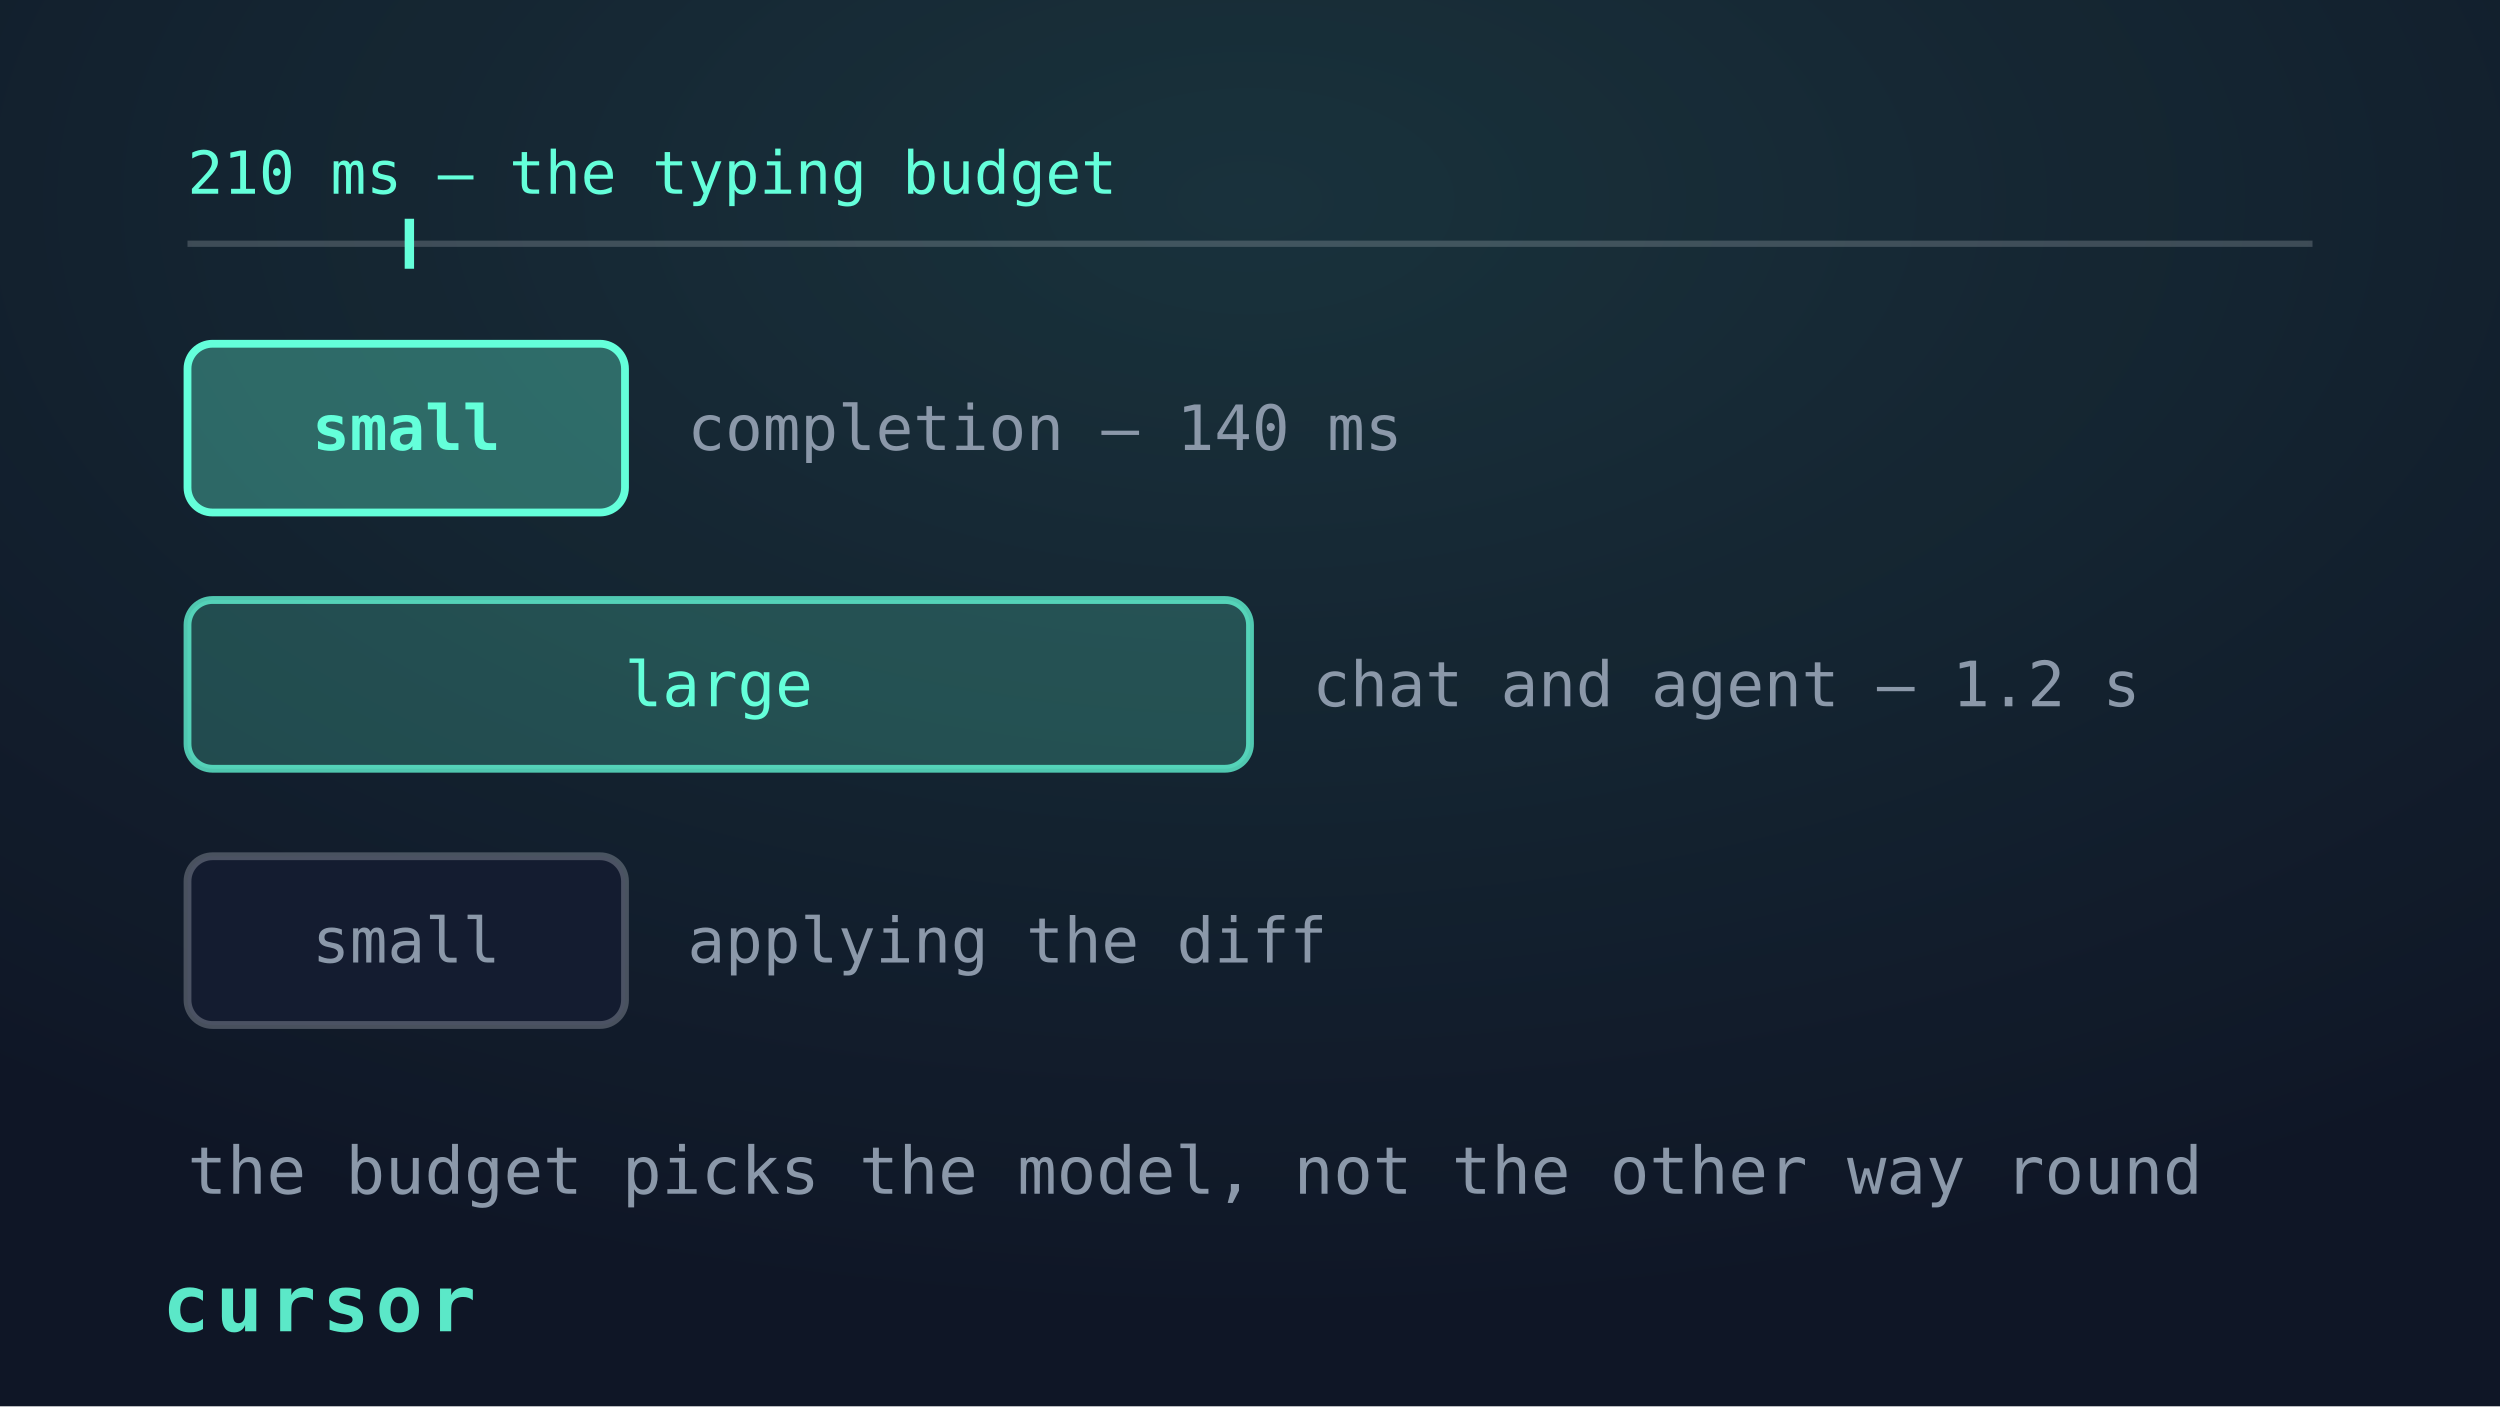
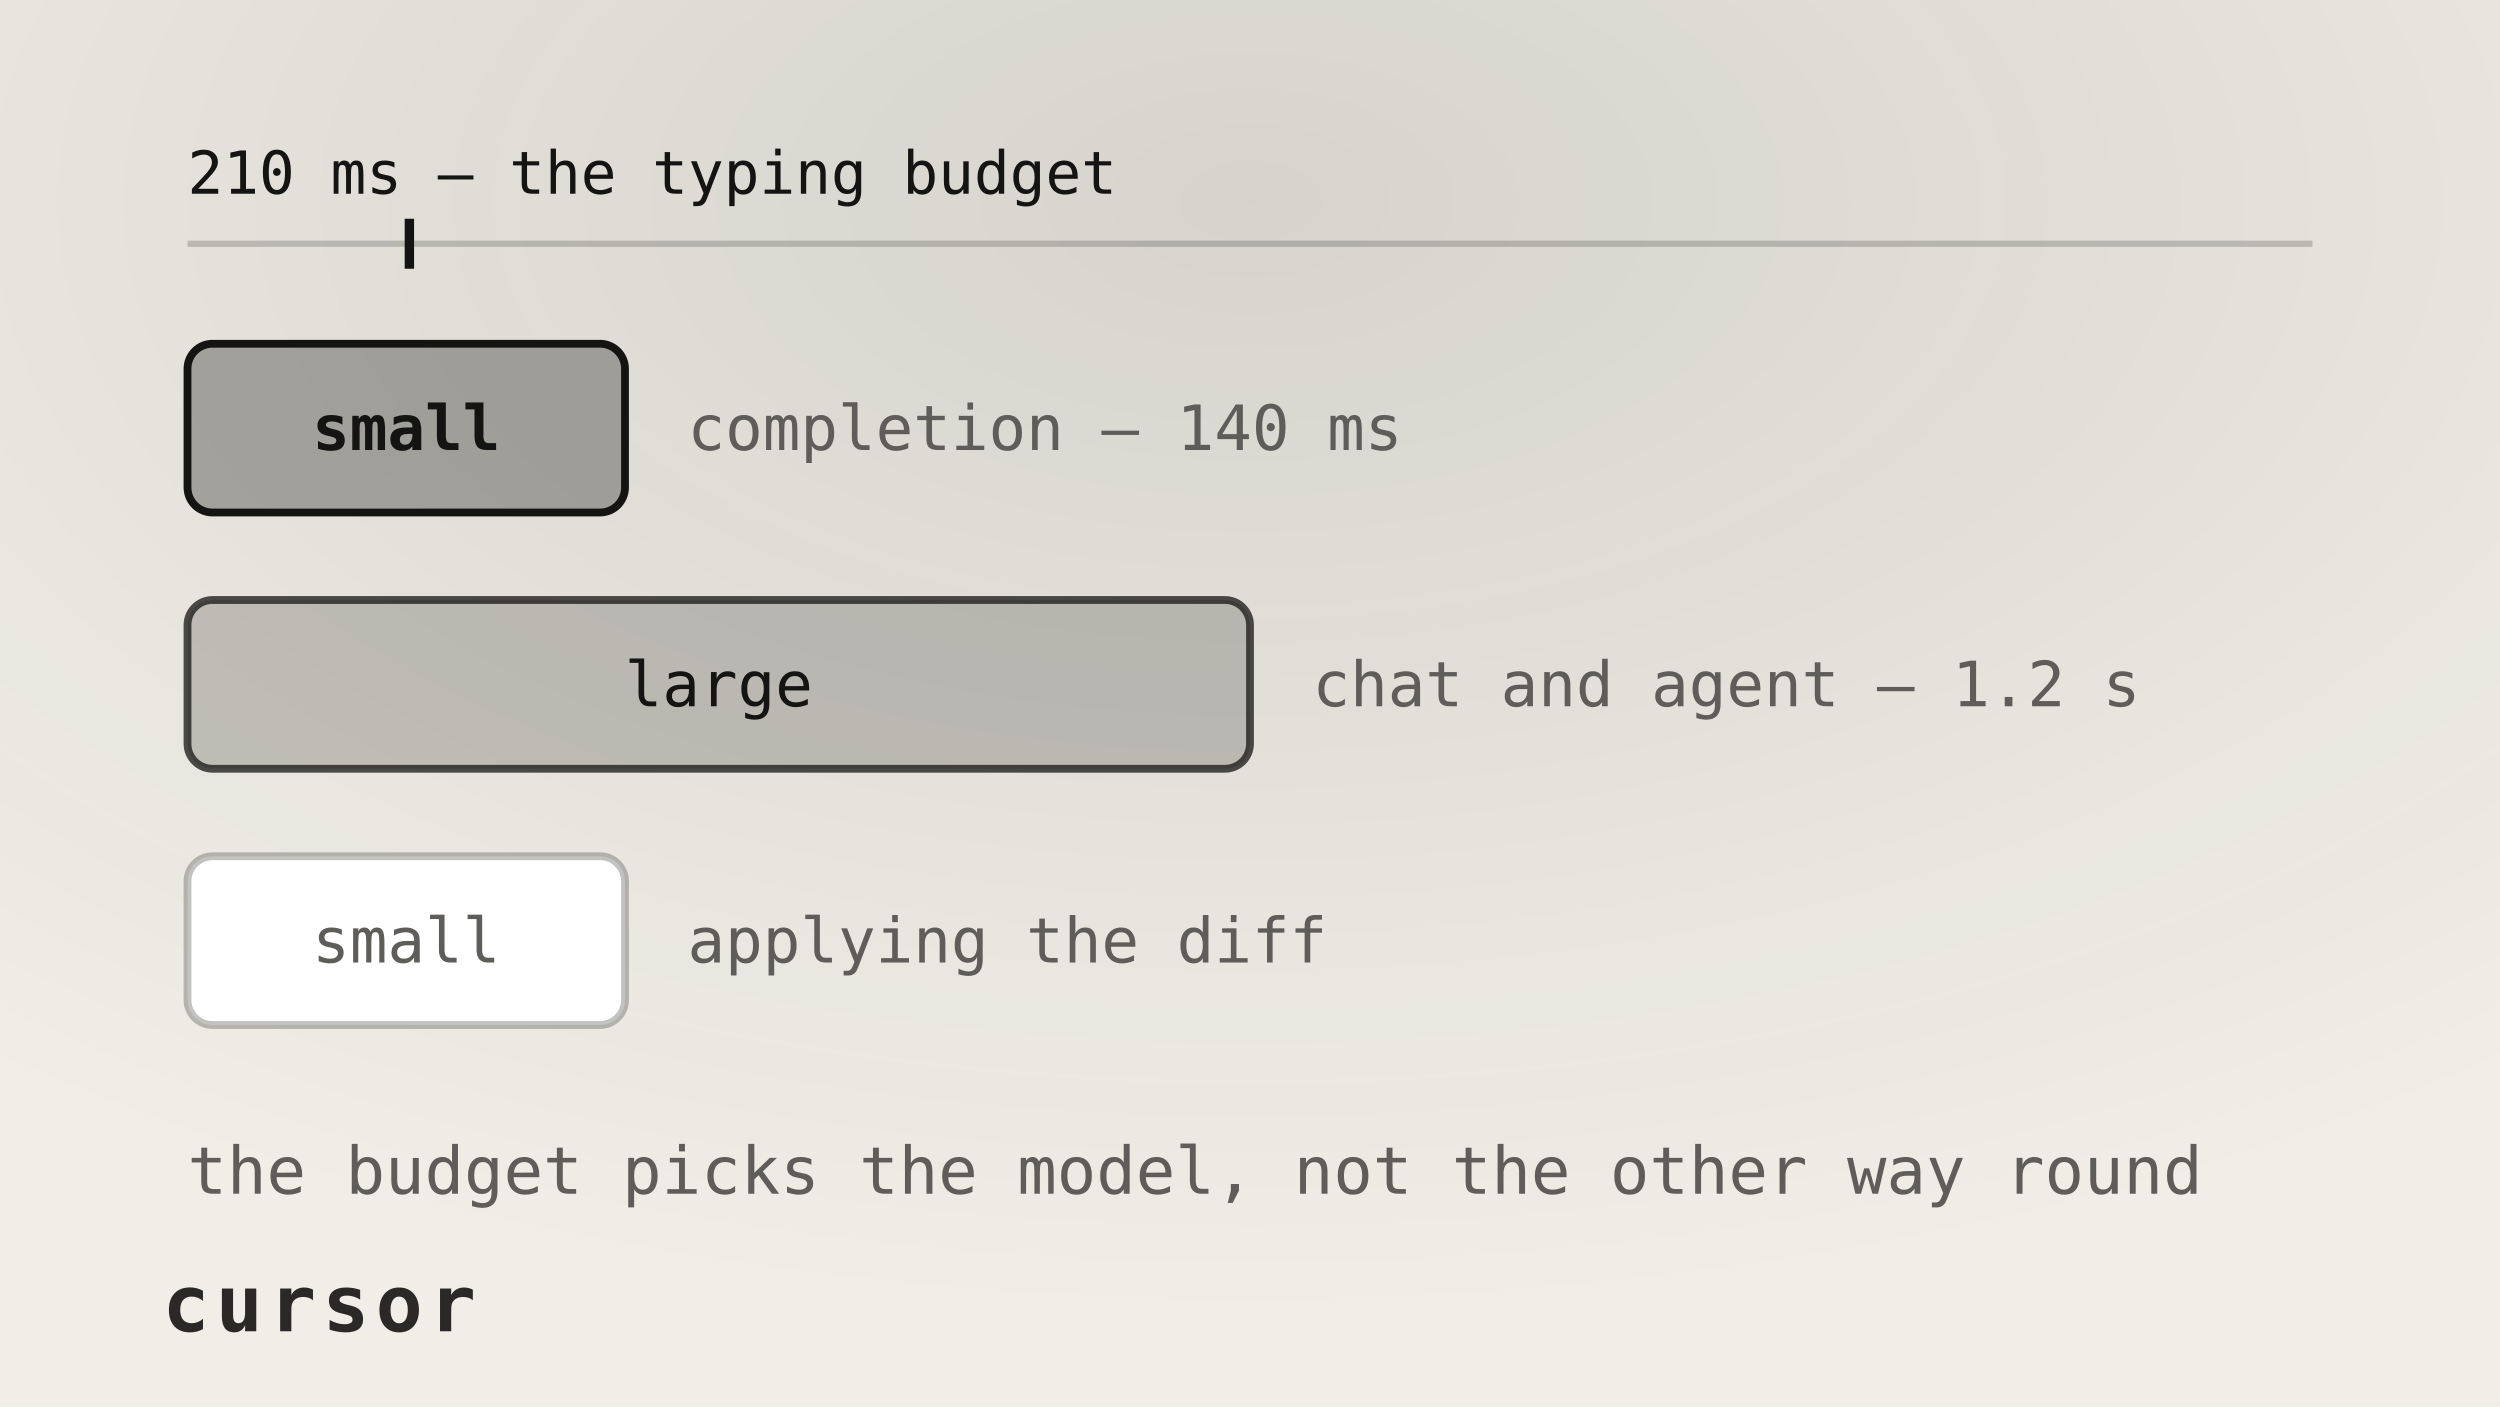
<svg xmlns="http://www.w3.org/2000/svg" viewBox="0 0 800 450" width="800" height="450" role="img" aria-label="Cursor: three models of different sizes serving completion, chat and applying edits.">
  <defs>
    <radialGradient id="glow" cx="50%" cy="14%" r="80%">
-       <stop offset="0%" stop-color="#64FFDA" stop-opacity="0.12" />
-       <stop offset="100%" stop-color="#64FFDA" stop-opacity="0" />
+       <stop offset="0%" stop-color="#141413" stop-opacity="0.12" />
+       <stop offset="100%" stop-color="#141413" stop-opacity="0" />
    </radialGradient>
  </defs>
-   <rect width="800" height="450" fill="#0F1626" />
+   <rect width="800" height="450" fill="#F0EEE6" />
  <rect width="800" height="450" fill="url(#glow)" />
-   <rect x="60" y="110" width="140" height="54" rx="8" fill="#64FFDA" fill-opacity="0.32" stroke="#64FFDA" stroke-width="2.5" />
-   <text x="130" y="144" font-family="ui-monospace, SFMono-Regular, Menlo, Consolas, monospace" font-size="20" fill="#64FFDA" text-anchor="middle" font-weight="600">small</text>
-   <text x="220" y="144" font-family="ui-monospace, SFMono-Regular, Menlo, Consolas, monospace" font-size="20" fill="#8B98A9">completion — 140 ms</text>
-   <rect x="60" y="192" width="340" height="54" rx="8" fill="#64FFDA" fill-opacity="0.2" stroke="#64FFDA" stroke-opacity="0.75" stroke-width="2.5" />
-   <text x="230" y="226" font-family="ui-monospace, SFMono-Regular, Menlo, Consolas, monospace" font-size="20" fill="#64FFDA" text-anchor="middle">large</text>
-   <text x="420" y="226" font-family="ui-monospace, SFMono-Regular, Menlo, Consolas, monospace" font-size="20" fill="#8B98A9">chat and agent — 1.2 s</text>
-   <rect x="60" y="274" width="140" height="54" rx="8" fill="#141C30" stroke="rgba(230,237,243,0.26)" stroke-width="2.5" />
-   <text x="130" y="308" font-family="ui-monospace, SFMono-Regular, Menlo, Consolas, monospace" font-size="20" fill="#8B98A9" text-anchor="middle">small</text>
-   <text x="220" y="308" font-family="ui-monospace, SFMono-Regular, Menlo, Consolas, monospace" font-size="20" fill="#8B98A9">applying the diff</text>
-   <path d="M60 78 H740" stroke="rgba(230,237,243,0.2)" stroke-width="2" />
-   <path d="M131 70 V86" stroke="#64FFDA" stroke-width="3" />
-   <text x="60" y="62" font-family="ui-monospace, SFMono-Regular, Menlo, Consolas, monospace" font-size="19" fill="#64FFDA">210 ms — the typing budget</text>
-   <text x="60" y="382" font-family="ui-monospace, SFMono-Regular, Menlo, Consolas, monospace" font-size="21" fill="#8B98A9">the budget picks the model, not the other way round</text>
-   <text x="52" y="426" font-family="ui-monospace, SFMono-Regular, Menlo, Consolas, monospace" font-size="25" font-weight="600" letter-spacing="2" fill="#64FFDA" fill-opacity="0.9">cursor</text>
+   <rect x="60" y="110" width="140" height="54" rx="8" fill="#141413" fill-opacity="0.32" stroke="#141413" stroke-width="2.5" />
+   <text x="130" y="144" font-family="ui-monospace, SFMono-Regular, Menlo, Consolas, monospace" font-size="20" fill="#141413" text-anchor="middle" font-weight="600">small</text>
+   <text x="220" y="144" font-family="ui-monospace, SFMono-Regular, Menlo, Consolas, monospace" font-size="20" fill="#5E5D59">completion — 140 ms</text>
+   <rect x="60" y="192" width="340" height="54" rx="8" fill="#141413" fill-opacity="0.2" stroke="#141413" stroke-opacity="0.75" stroke-width="2.5" />
+   <text x="230" y="226" font-family="ui-monospace, SFMono-Regular, Menlo, Consolas, monospace" font-size="20" fill="#141413" text-anchor="middle">large</text>
+   <text x="420" y="226" font-family="ui-monospace, SFMono-Regular, Menlo, Consolas, monospace" font-size="20" fill="#5E5D59">chat and agent — 1.2 s</text>
+   <rect x="60" y="274" width="140" height="54" rx="8" fill="#FFFFFF" stroke="rgba(20,20,19,0.26)" stroke-width="2.5" />
+   <text x="130" y="308" font-family="ui-monospace, SFMono-Regular, Menlo, Consolas, monospace" font-size="20" fill="#5E5D59" text-anchor="middle">small</text>
+   <text x="220" y="308" font-family="ui-monospace, SFMono-Regular, Menlo, Consolas, monospace" font-size="20" fill="#5E5D59">applying the diff</text>
+   <path d="M60 78 H740" stroke="rgba(20,20,19,0.2)" stroke-width="2" />
+   <path d="M131 70 V86" stroke="#141413" stroke-width="3" />
+   <text x="60" y="62" font-family="ui-monospace, SFMono-Regular, Menlo, Consolas, monospace" font-size="19" fill="#141413">210 ms — the typing budget</text>
+   <text x="60" y="382" font-family="ui-monospace, SFMono-Regular, Menlo, Consolas, monospace" font-size="21" fill="#5E5D59">the budget picks the model, not the other way round</text>
+   <text x="52" y="426" font-family="ui-monospace, SFMono-Regular, Menlo, Consolas, monospace" font-size="25" font-weight="600" letter-spacing="2" fill="#141413" fill-opacity="0.9">cursor</text>
</svg>
